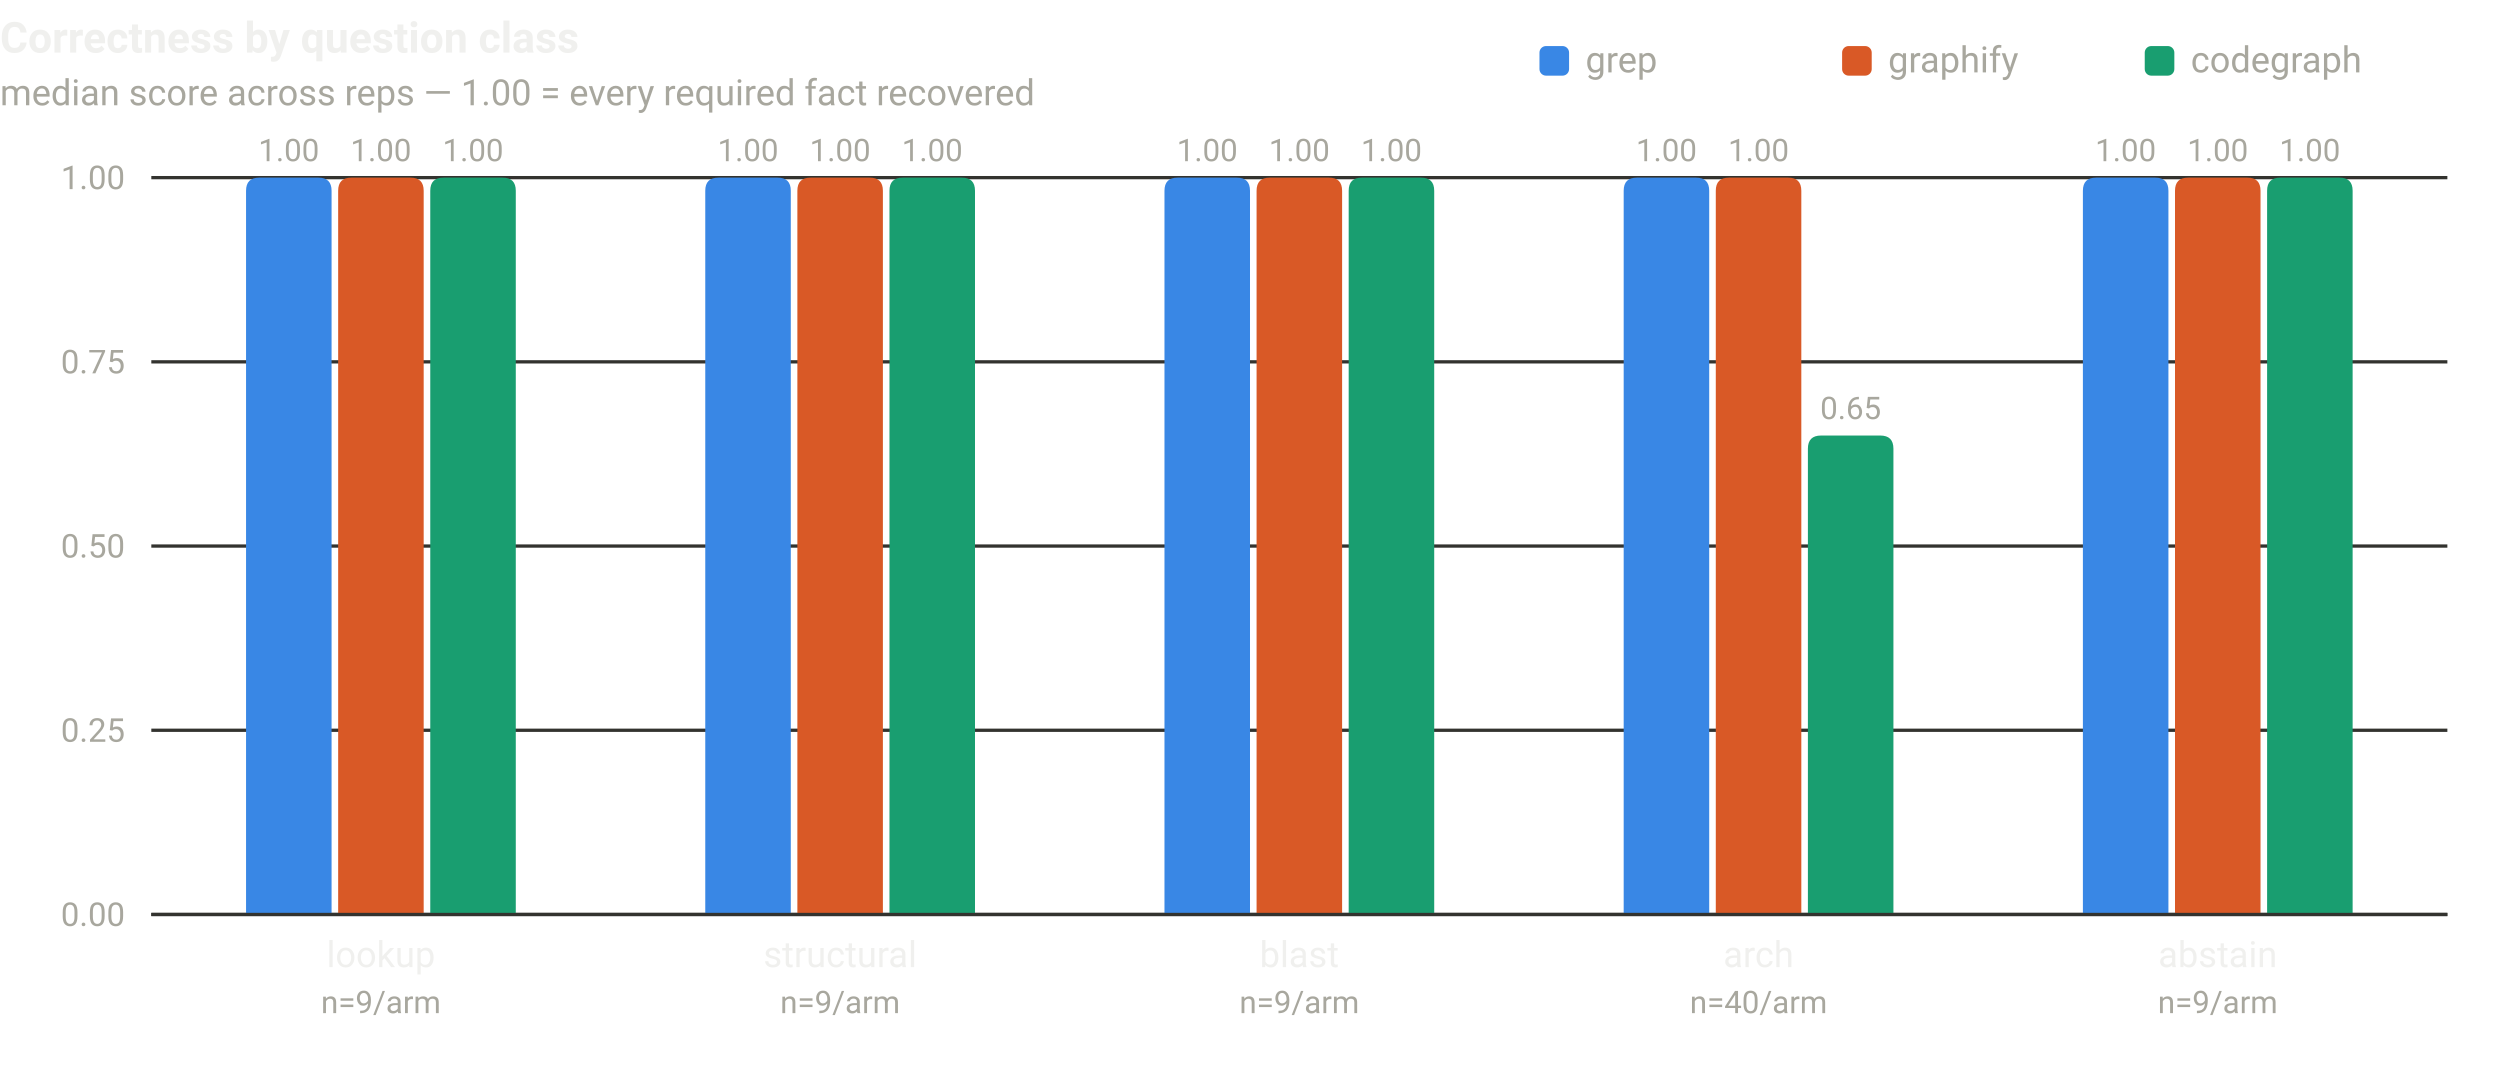
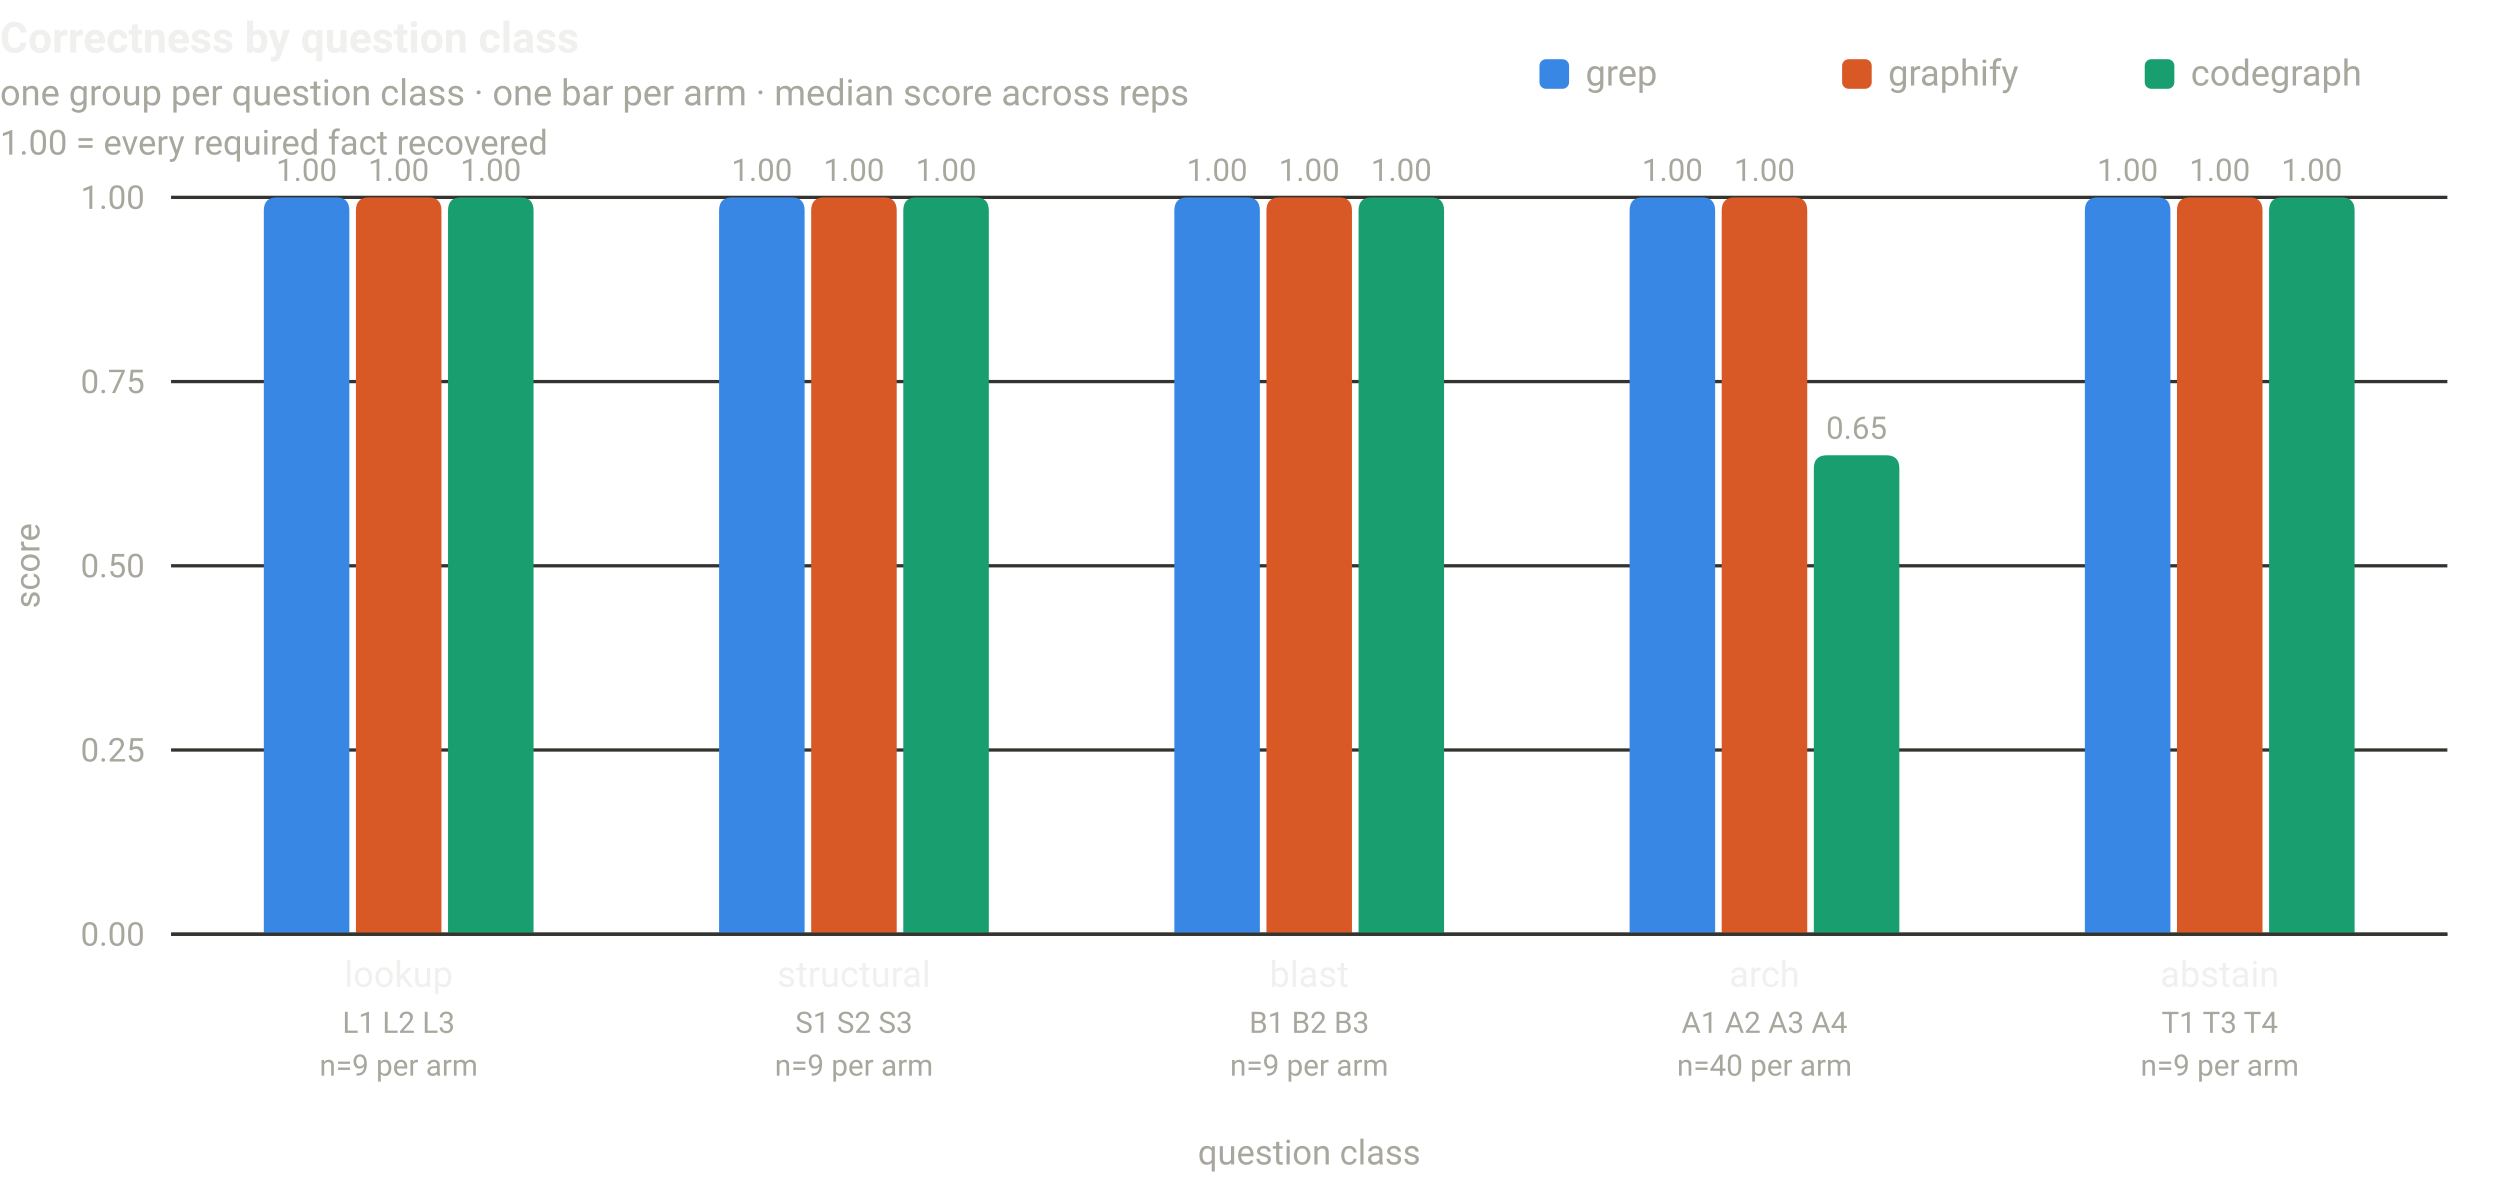
- <svg xmlns="http://www.w3.org/2000/svg" width="760" height="330" viewBox="0 0 760 330" font-family="system-ui,-apple-system,Segoe UI,Roboto,sans-serif" role="img">
+ <svg xmlns="http://www.w3.org/2000/svg" width="760" height="360" viewBox="0 0 760 360" font-family="system-ui,-apple-system,Segoe UI,Roboto,sans-serif" role="img">
  <text x="0" y="16" font-size="13" font-weight="600" fill="#f0f0ee">Correctness by question class</text>
-   <text x="0" y="32" font-size="11" fill="#a8a79e">median score across reps — 1.00 = every required fact recovered</text>
-   <rect x="468" y="14" width="9" height="9" rx="2" fill="#3987e5" />
-   <text x="482" y="22" font-size="11" fill="#a8a79e">grep</text>
-   <rect x="560" y="14" width="9" height="9" rx="2" fill="#d95926" />
-   <text x="574" y="22" font-size="11" fill="#a8a79e">graphify</text>
-   <rect x="652" y="14" width="9" height="9" rx="2" fill="#199e70" />
-   <text x="666" y="22" font-size="11" fill="#a8a79e">codegraph</text>
-   <line x1="46" y1="278" x2="744" y2="278" stroke="#33332f" stroke-width="1" />
-   <text x="38" y="281.5" font-size="10" fill="#a8a79e" text-anchor="end">0.00</text>
-   <line x1="46" y1="222" x2="744" y2="222" stroke="#33332f" stroke-width="1" />
-   <text x="38" y="225.5" font-size="10" fill="#a8a79e" text-anchor="end">0.25</text>
-   <line x1="46" y1="166" x2="744" y2="166" stroke="#33332f" stroke-width="1" />
-   <text x="38" y="169.5" font-size="10" fill="#a8a79e" text-anchor="end">0.50</text>
-   <line x1="46" y1="110" x2="744" y2="110" stroke="#33332f" stroke-width="1" />
-   <text x="38" y="113.5" font-size="10" fill="#a8a79e" text-anchor="end">0.75</text>
-   <line x1="46" y1="54" x2="744" y2="54" stroke="#33332f" stroke-width="1" />
-   <text x="38" y="57.5" font-size="10" fill="#a8a79e" text-anchor="end">1.00</text>
-   <path d="M74.8 278 L74.8 58 Q74.8 54 78.8 54 L96.8 54 Q100.8 54 100.8 58 L100.8 278 Z" fill="#3987e5" />
-   <text x="87.8" y="49" font-size="9.5" fill="#a8a79e" text-anchor="middle">1.00</text>
-   <path d="M102.8 278 L102.8 58 Q102.8 54 106.8 54 L124.8 54 Q128.8 54 128.8 58 L128.8 278 Z" fill="#d95926" />
-   <text x="115.8" y="49" font-size="9.5" fill="#a8a79e" text-anchor="middle">1.00</text>
-   <path d="M130.8 278 L130.8 58 Q130.8 54 134.8 54 L152.8 54 Q156.8 54 156.8 58 L156.8 278 Z" fill="#199e70" />
-   <text x="143.8" y="49" font-size="9.5" fill="#a8a79e" text-anchor="middle">1.00</text>
-   <text x="115.8" y="294" font-size="11" fill="#f0f0ee" text-anchor="middle">lookup</text>
-   <text x="115.8" y="308" font-size="9.5" fill="#a8a79e" text-anchor="middle">n=9/arm</text>
-   <path d="M214.4 278 L214.4 58 Q214.4 54 218.4 54 L236.4 54 Q240.4 54 240.4 58 L240.4 278 Z" fill="#3987e5" />
-   <text x="227.4" y="49" font-size="9.5" fill="#a8a79e" text-anchor="middle">1.00</text>
-   <path d="M242.4 278 L242.4 58 Q242.4 54 246.4 54 L264.4 54 Q268.4 54 268.4 58 L268.4 278 Z" fill="#d95926" />
-   <text x="255.4" y="49" font-size="9.5" fill="#a8a79e" text-anchor="middle">1.00</text>
-   <path d="M270.4 278 L270.4 58 Q270.4 54 274.4 54 L292.4 54 Q296.4 54 296.4 58 L296.4 278 Z" fill="#199e70" />
-   <text x="283.4" y="49" font-size="9.5" fill="#a8a79e" text-anchor="middle">1.00</text>
-   <text x="255.4" y="294" font-size="11" fill="#f0f0ee" text-anchor="middle">structural</text>
-   <text x="255.4" y="308" font-size="9.5" fill="#a8a79e" text-anchor="middle">n=9/arm</text>
-   <path d="M354 278 L354 58 Q354 54 358 54 L376 54 Q380 54 380 58 L380 278 Z" fill="#3987e5" />
-   <text x="367" y="49" font-size="9.5" fill="#a8a79e" text-anchor="middle">1.00</text>
-   <path d="M382 278 L382 58 Q382 54 386 54 L404 54 Q408 54 408 58 L408 278 Z" fill="#d95926" />
-   <text x="395" y="49" font-size="9.5" fill="#a8a79e" text-anchor="middle">1.00</text>
-   <path d="M410 278 L410 58 Q410 54 414 54 L432 54 Q436 54 436 58 L436 278 Z" fill="#199e70" />
-   <text x="423" y="49" font-size="9.5" fill="#a8a79e" text-anchor="middle">1.00</text>
-   <text x="395" y="294" font-size="11" fill="#f0f0ee" text-anchor="middle">blast</text>
-   <text x="395" y="308" font-size="9.5" fill="#a8a79e" text-anchor="middle">n=9/arm</text>
-   <path d="M493.6 278 L493.6 58 Q493.6 54 497.6 54 L515.6 54 Q519.6 54 519.6 58 L519.6 278 Z" fill="#3987e5" />
-   <text x="506.6" y="49" font-size="9.5" fill="#a8a79e" text-anchor="middle">1.00</text>
-   <path d="M521.6 278 L521.6 58 Q521.6 54 525.6 54 L543.6 54 Q547.6 54 547.6 58 L547.6 278 Z" fill="#d95926" />
-   <text x="534.6" y="49" font-size="9.5" fill="#a8a79e" text-anchor="middle">1.00</text>
-   <path d="M549.6 278 L549.6 136.4 Q549.6 132.4 553.6 132.4 L571.6 132.4 Q575.6 132.4 575.6 136.4 L575.6 278 Z" fill="#199e70" />
-   <text x="562.6" y="127.4" font-size="9.5" fill="#a8a79e" text-anchor="middle">0.65</text>
-   <text x="534.6" y="294" font-size="11" fill="#f0f0ee" text-anchor="middle">arch</text>
-   <text x="534.6" y="308" font-size="9.5" fill="#a8a79e" text-anchor="middle">n=40/arm</text>
-   <path d="M633.2 278 L633.2 58 Q633.2 54 637.2 54 L655.2 54 Q659.2 54 659.2 58 L659.2 278 Z" fill="#3987e5" />
-   <text x="646.2" y="49" font-size="9.5" fill="#a8a79e" text-anchor="middle">1.00</text>
-   <path d="M661.2 278 L661.2 58 Q661.2 54 665.2 54 L683.2 54 Q687.2 54 687.2 58 L687.2 278 Z" fill="#d95926" />
-   <text x="674.2" y="49" font-size="9.5" fill="#a8a79e" text-anchor="middle">1.00</text>
-   <path d="M689.2 278 L689.2 58 Q689.2 54 693.2 54 L711.2 54 Q715.2 54 715.2 58 L715.2 278 Z" fill="#199e70" />
-   <text x="702.2" y="49" font-size="9.5" fill="#a8a79e" text-anchor="middle">1.00</text>
-   <text x="674.2" y="294" font-size="11" fill="#f0f0ee" text-anchor="middle">abstain</text>
-   <text x="674.2" y="308" font-size="9.5" fill="#a8a79e" text-anchor="middle">n=9/arm</text>
-   <line x1="46" y1="278" x2="744" y2="278" stroke="#33332f" stroke-width="1" />
+   <text x="0" y="32" font-size="11" fill="#a8a79e">one group per question class · one bar per arm · median score across reps</text>
+   <text x="0" y="47" font-size="10.5" fill="#a8a79e">1.00 = every required fact recovered</text>
+   <rect x="468" y="18" width="9" height="9" rx="2" fill="#3987e5" />
+   <text x="482" y="26" font-size="11" fill="#a8a79e">grep</text>
+   <rect x="560" y="18" width="9" height="9" rx="2" fill="#d95926" />
+   <text x="574" y="26" font-size="11" fill="#a8a79e">graphify</text>
+   <rect x="652" y="18" width="9" height="9" rx="2" fill="#199e70" />
+   <text x="666" y="26" font-size="11" fill="#a8a79e">codegraph</text>
+   <line x1="52" y1="284" x2="744" y2="284" stroke="#33332f" stroke-width="1" />
+   <text x="44" y="287.5" font-size="10" fill="#a8a79e" text-anchor="end">0.00</text>
+   <line x1="52" y1="228" x2="744" y2="228" stroke="#33332f" stroke-width="1" />
+   <text x="44" y="231.5" font-size="10" fill="#a8a79e" text-anchor="end">0.25</text>
+   <line x1="52" y1="172" x2="744" y2="172" stroke="#33332f" stroke-width="1" />
+   <text x="44" y="175.5" font-size="10" fill="#a8a79e" text-anchor="end">0.50</text>
+   <line x1="52" y1="116" x2="744" y2="116" stroke="#33332f" stroke-width="1" />
+   <text x="44" y="119.5" font-size="10" fill="#a8a79e" text-anchor="end">0.75</text>
+   <line x1="52" y1="60" x2="744" y2="60" stroke="#33332f" stroke-width="1" />
+   <text x="44" y="63.5" font-size="10" fill="#a8a79e" text-anchor="end">1.00</text>
+   <path d="M80.2 284 L80.2 64 Q80.2 60 84.2 60 L102.2 60 Q106.2 60 106.2 64 L106.2 284 Z" fill="#3987e5" />
+   <text x="93.2" y="55" font-size="9.5" fill="#a8a79e" text-anchor="middle">1.00</text>
+   <path d="M108.2 284 L108.2 64 Q108.2 60 112.2 60 L130.2 60 Q134.2 60 134.2 64 L134.2 284 Z" fill="#d95926" />
+   <text x="121.2" y="55" font-size="9.5" fill="#a8a79e" text-anchor="middle">1.00</text>
+   <path d="M136.2 284 L136.2 64 Q136.2 60 140.2 60 L158.2 60 Q162.2 60 162.2 64 L162.2 284 Z" fill="#199e70" />
+   <text x="149.2" y="55" font-size="9.5" fill="#a8a79e" text-anchor="middle">1.00</text>
+   <text x="121.2" y="300" font-size="11" fill="#f0f0ee" text-anchor="middle">lookup</text>
+   <text x="121.2" y="314" font-size="9" fill="#a8a79e" text-anchor="middle">L1 L2 L3</text>
+   <text x="121.2" y="327" font-size="9" fill="#a8a79e" text-anchor="middle">n=9 per arm</text>
+   <path d="M218.6 284 L218.6 64 Q218.6 60 222.6 60 L240.6 60 Q244.6 60 244.6 64 L244.6 284 Z" fill="#3987e5" />
+   <text x="231.6" y="55" font-size="9.5" fill="#a8a79e" text-anchor="middle">1.00</text>
+   <path d="M246.6 284 L246.6 64 Q246.6 60 250.6 60 L268.6 60 Q272.6 60 272.6 64 L272.6 284 Z" fill="#d95926" />
+   <text x="259.6" y="55" font-size="9.5" fill="#a8a79e" text-anchor="middle">1.00</text>
+   <path d="M274.6 284 L274.6 64 Q274.6 60 278.6 60 L296.6 60 Q300.6 60 300.6 64 L300.6 284 Z" fill="#199e70" />
+   <text x="287.6" y="55" font-size="9.5" fill="#a8a79e" text-anchor="middle">1.00</text>
+   <text x="259.6" y="300" font-size="11" fill="#f0f0ee" text-anchor="middle">structural</text>
+   <text x="259.6" y="314" font-size="9" fill="#a8a79e" text-anchor="middle">S1 S2 S3</text>
+   <text x="259.6" y="327" font-size="9" fill="#a8a79e" text-anchor="middle">n=9 per arm</text>
+   <path d="M357 284 L357 64 Q357 60 361 60 L379 60 Q383 60 383 64 L383 284 Z" fill="#3987e5" />
+   <text x="370" y="55" font-size="9.5" fill="#a8a79e" text-anchor="middle">1.00</text>
+   <path d="M385 284 L385 64 Q385 60 389 60 L407 60 Q411 60 411 64 L411 284 Z" fill="#d95926" />
+   <text x="398" y="55" font-size="9.5" fill="#a8a79e" text-anchor="middle">1.00</text>
+   <path d="M413 284 L413 64 Q413 60 417 60 L435 60 Q439 60 439 64 L439 284 Z" fill="#199e70" />
+   <text x="426" y="55" font-size="9.5" fill="#a8a79e" text-anchor="middle">1.00</text>
+   <text x="398" y="300" font-size="11" fill="#f0f0ee" text-anchor="middle">blast</text>
+   <text x="398" y="314" font-size="9" fill="#a8a79e" text-anchor="middle">B1 B2 B3</text>
+   <text x="398" y="327" font-size="9" fill="#a8a79e" text-anchor="middle">n=9 per arm</text>
+   <path d="M495.4 284 L495.4 64 Q495.4 60 499.4 60 L517.4 60 Q521.4 60 521.4 64 L521.4 284 Z" fill="#3987e5" />
+   <text x="508.4" y="55" font-size="9.5" fill="#a8a79e" text-anchor="middle">1.00</text>
+   <path d="M523.4 284 L523.4 64 Q523.4 60 527.4 60 L545.4 60 Q549.4 60 549.4 64 L549.4 284 Z" fill="#d95926" />
+   <text x="536.4" y="55" font-size="9.5" fill="#a8a79e" text-anchor="middle">1.00</text>
+   <path d="M551.4 284 L551.4 142.4 Q551.4 138.4 555.4 138.4 L573.4 138.4 Q577.4 138.4 577.4 142.4 L577.4 284 Z" fill="#199e70" />
+   <text x="564.4" y="133.4" font-size="9.5" fill="#a8a79e" text-anchor="middle">0.65</text>
+   <text x="536.4" y="300" font-size="11" fill="#f0f0ee" text-anchor="middle">arch</text>
+   <text x="536.4" y="314" font-size="9" fill="#a8a79e" text-anchor="middle">A1 A2 A3 A4</text>
+   <text x="536.4" y="327" font-size="9" fill="#a8a79e" text-anchor="middle">n=40 per arm</text>
+   <path d="M633.8 284 L633.8 64 Q633.8 60 637.8 60 L655.8 60 Q659.8 60 659.8 64 L659.8 284 Z" fill="#3987e5" />
+   <text x="646.8" y="55" font-size="9.5" fill="#a8a79e" text-anchor="middle">1.00</text>
+   <path d="M661.8 284 L661.8 64 Q661.8 60 665.8 60 L683.8 60 Q687.8 60 687.8 64 L687.8 284 Z" fill="#d95926" />
+   <text x="674.8" y="55" font-size="9.5" fill="#a8a79e" text-anchor="middle">1.00</text>
+   <path d="M689.8 284 L689.8 64 Q689.8 60 693.8 60 L711.8 60 Q715.8 60 715.8 64 L715.8 284 Z" fill="#199e70" />
+   <text x="702.8" y="55" font-size="9.5" fill="#a8a79e" text-anchor="middle">1.00</text>
+   <text x="674.8" y="300" font-size="11" fill="#f0f0ee" text-anchor="middle">abstain</text>
+   <text x="674.8" y="314" font-size="9" fill="#a8a79e" text-anchor="middle">T1 T3 T4</text>
+   <text x="674.8" y="327" font-size="9" fill="#a8a79e" text-anchor="middle">n=9 per arm</text>
+   <line x1="52" y1="284" x2="744" y2="284" stroke="#33332f" stroke-width="1" />
+   <text x="398" y="354" font-size="10.5" fill="#a8a79e" text-anchor="middle">question class</text>
+   <text transform="translate(12,172) rotate(-90)" font-size="10.5" fill="#a8a79e" text-anchor="middle">score</text>
</svg>
